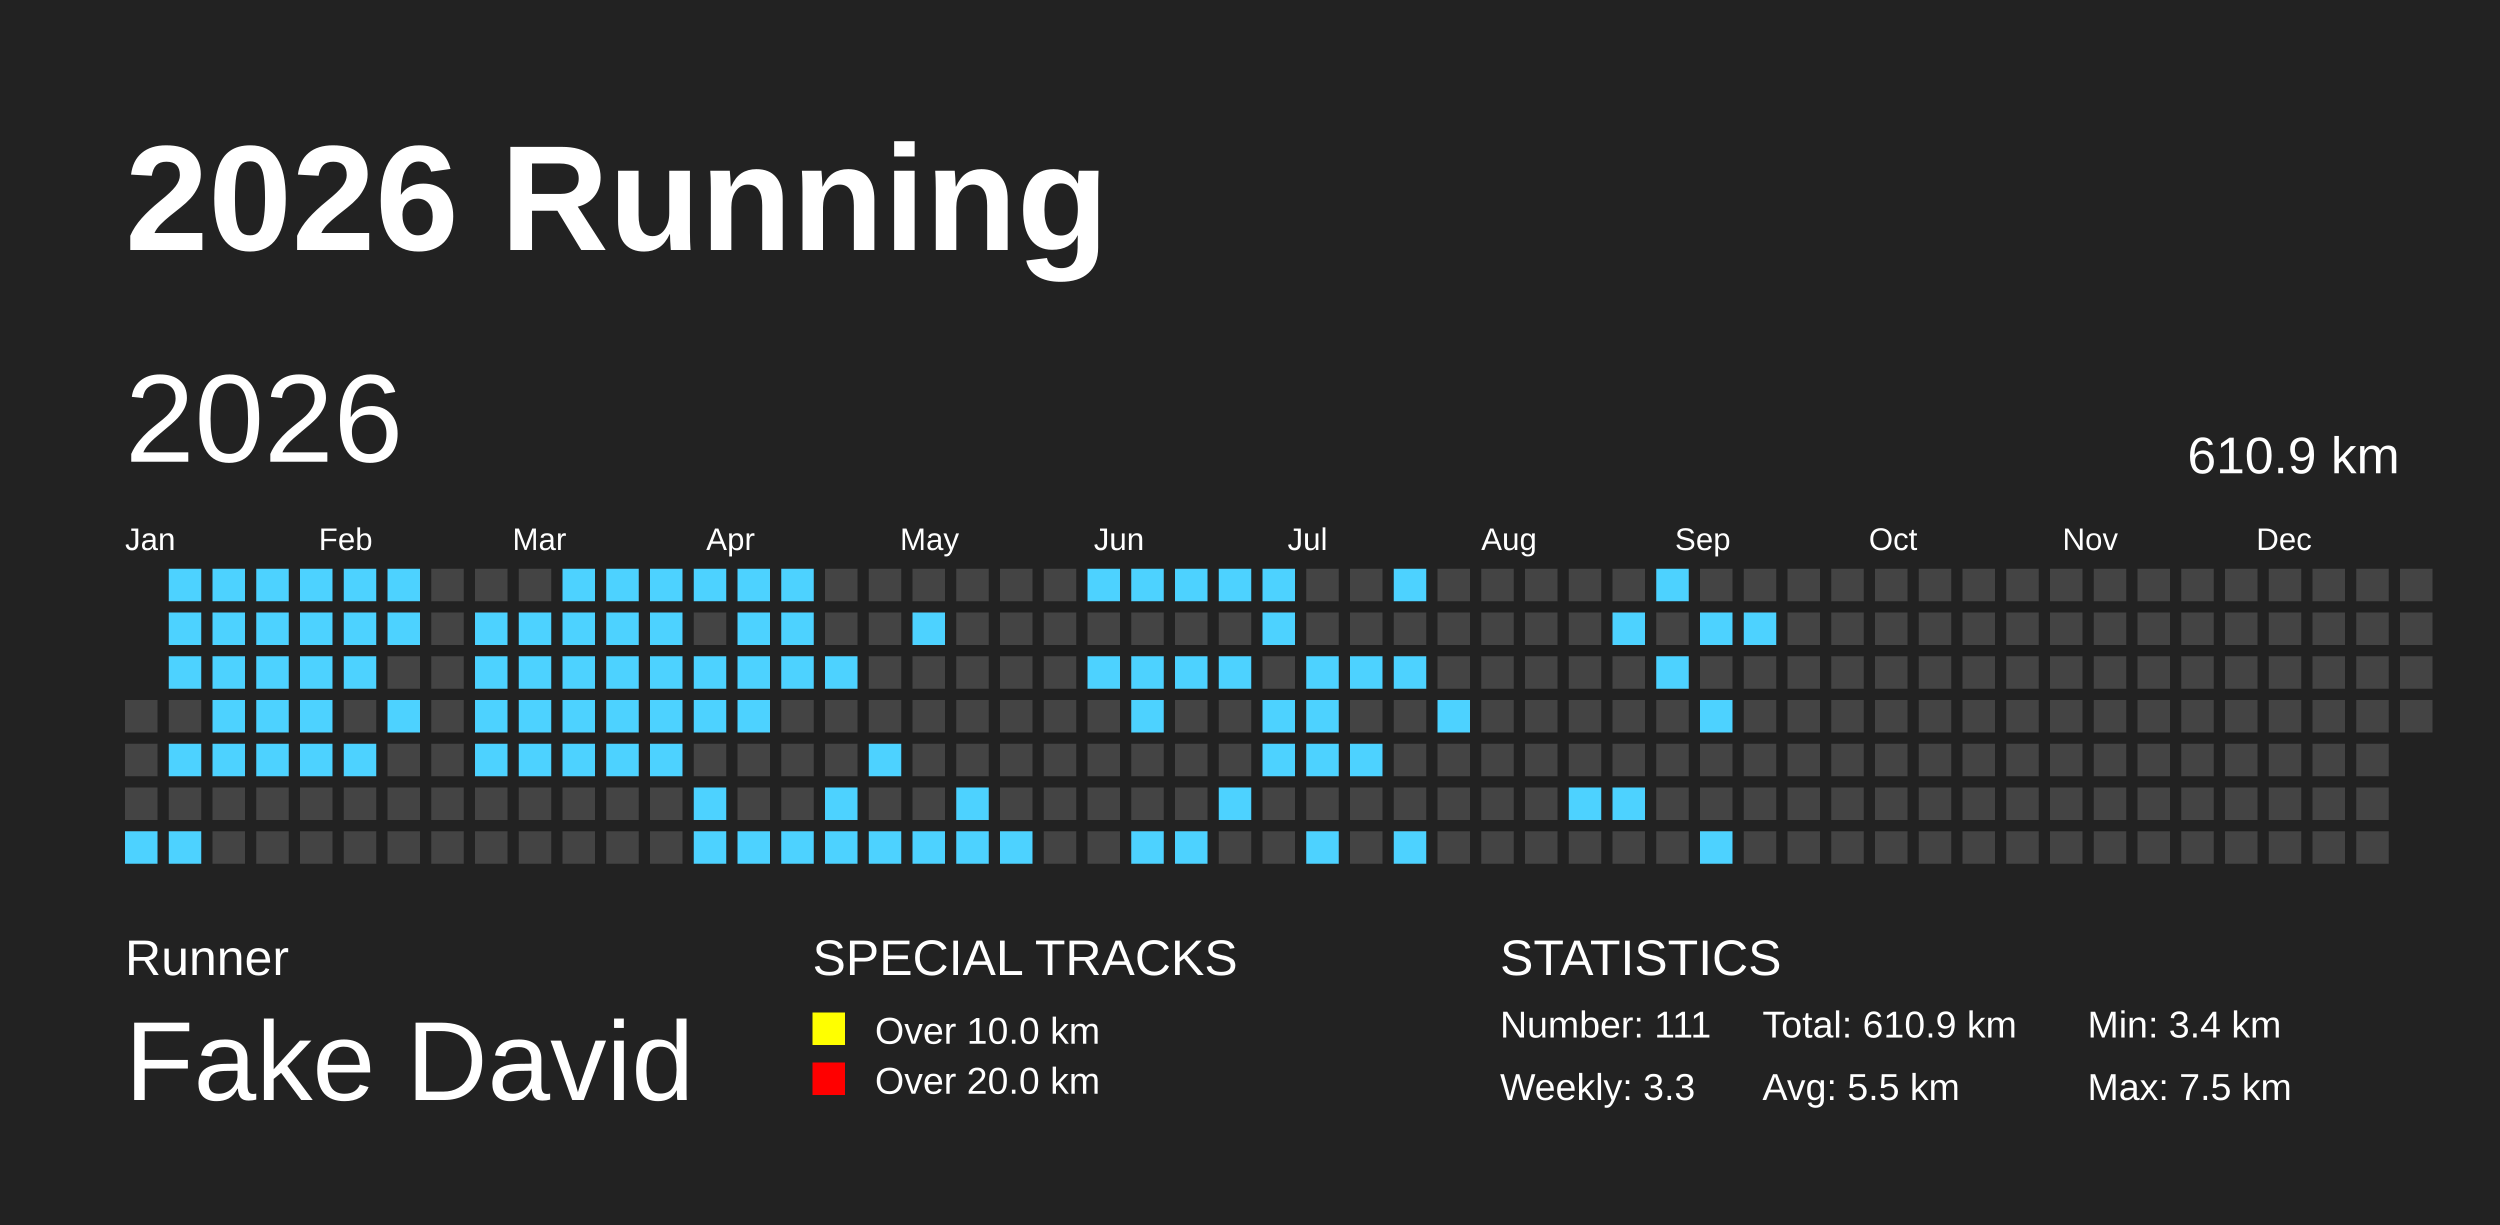
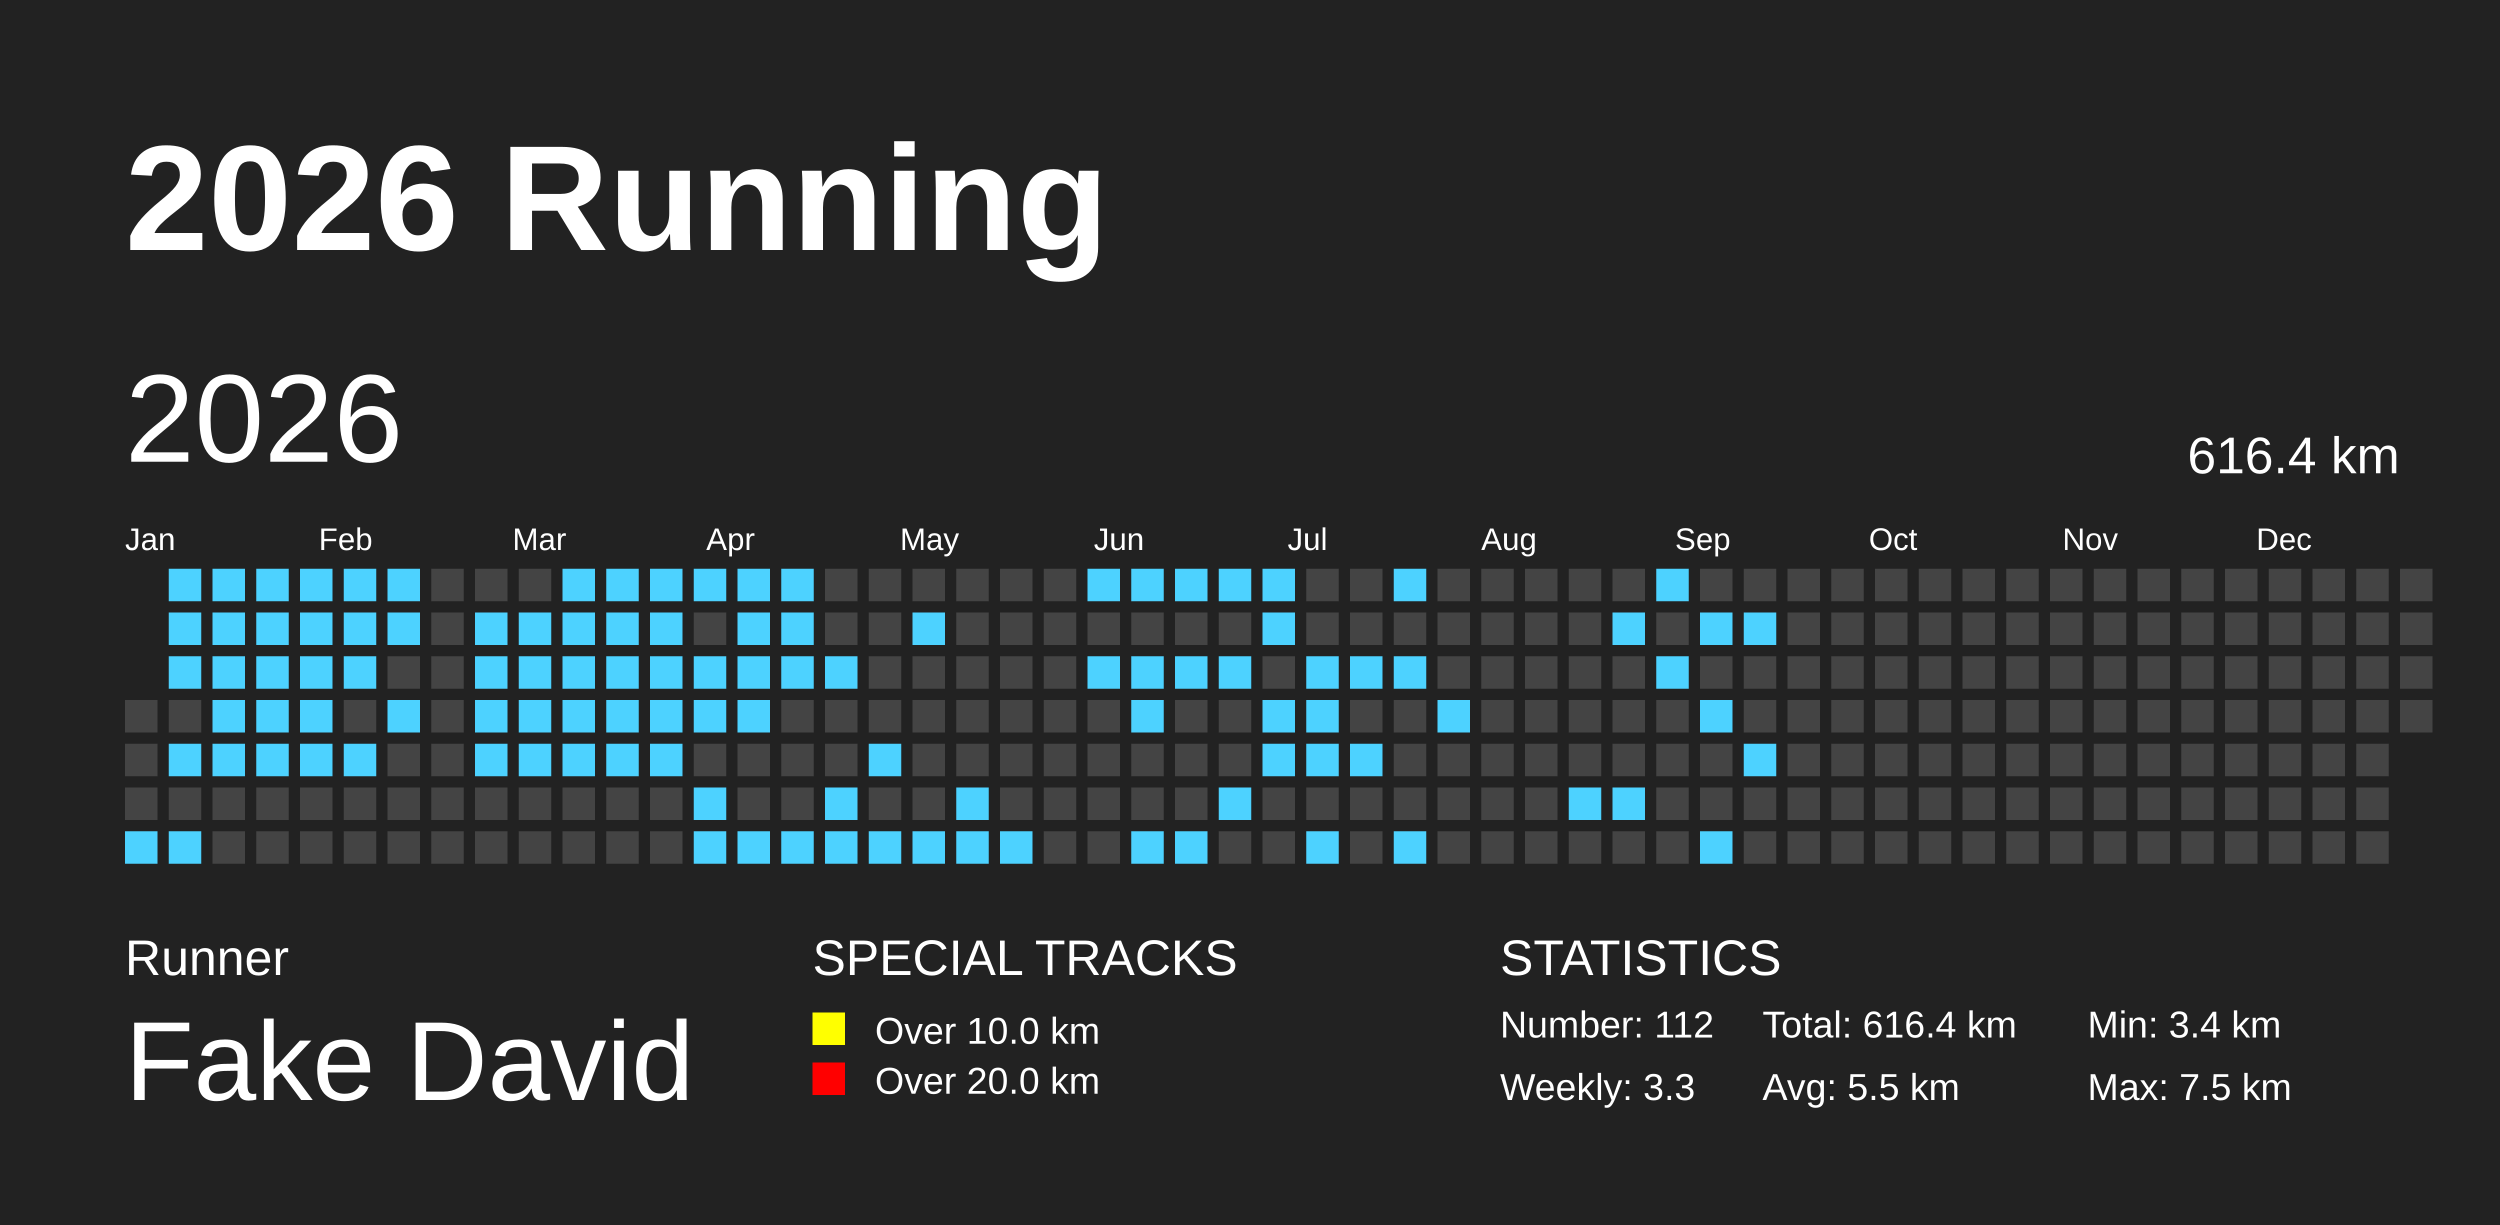
<svg xmlns="http://www.w3.org/2000/svg" baseProfile="full" height="98mm" version="1.1" viewBox="0,0,200,98" width="200mm">
  <defs />
  <rect fill="#222222" height="98" width="200" x="0" y="0" />
  <text fill="#FFFFFF" style="font-size:12px; font-family:Arial; font-weight:bold;" x="10" y="20">2026 Running</text>
  <text fill="#FFFFFF" style="font-size:4px; font-family:Arial" x="10" y="78">Runner</text>
  <text fill="#FFFFFF" style="font-size:9px; font-family:Arial" x="10" y="88">Fake David</text>
  <text fill="#FFFFFF" style="font-size:4px; font-family:Arial" x="65" y="78">SPECIAL TRACKS</text>
  <rect fill="yellow" height="2.6" width="2.6" x="65" y="81" />
  <text fill="#FFFFFF" style="font-size:3px; font-family:Arial" x="70" y="83.5">Over 10.0 km</text>
  <rect fill="red" height="2.6" width="2.6" x="65" y="85" />
  <text fill="#FFFFFF" style="font-size:3px; font-family:Arial" x="70" y="87.5">Over 20.0 km</text>
  <text fill="#FFFFFF" style="font-size:4px; font-family:Arial" x="120" y="78">STATISTICS</text>
-   <text fill="#FFFFFF" style="font-size:3px; font-family:Arial" x="120" y="83">Number: 111</text>
+   <text fill="#FFFFFF" style="font-size:3px; font-family:Arial" x="120" y="83">Number: 112</text>
  <text fill="#FFFFFF" style="font-size:3px; font-family:Arial" x="120" y="88">Weekly: 3.3</text>
-   <text fill="#FFFFFF" style="font-size:3px; font-family:Arial" x="141" y="83">Total: 610.9 km</text>
+   <text fill="#FFFFFF" style="font-size:3px; font-family:Arial" x="141" y="83">Total: 616.4 km</text>
  <text fill="#FFFFFF" style="font-size:3px; font-family:Arial" x="141" y="88">Avg: 5.5 km</text>
  <text fill="#FFFFFF" style="font-size:3px; font-family:Arial" x="167" y="83">Min: 3.4 km</text>
  <text fill="#FFFFFF" style="font-size:3px; font-family:Arial" x="167" y="88">Max: 7.5 km</text>
  <text dominant-baseline="hanging" fill="#FFFFFF" style="font-size:10.0px; font-family:Arial;" x="10" y="30">2026</text>
-   <text dominant-baseline="hanging" fill="#FFFFFF" style="font-size:4.125px; font-family:Arial;" x="175" y="35">610.9 km</text>
+   <text dominant-baseline="hanging" fill="#FFFFFF" style="font-size:4.125px; font-family:Arial;" x="175" y="35">616.4 km</text>
  <text fill="#FFFFFF" style="font-size:2.5px; font-family:Arial" x="10.0" y="44">Jan</text>
  <text fill="#FFFFFF" style="font-size:2.5px; font-family:Arial" x="25.5" y="44">Feb</text>
  <text fill="#FFFFFF" style="font-size:2.5px; font-family:Arial" x="41.0" y="44">Mar</text>
  <text fill="#FFFFFF" style="font-size:2.5px; font-family:Arial" x="56.5" y="44">Apr</text>
  <text fill="#FFFFFF" style="font-size:2.5px; font-family:Arial" x="72.0" y="44">May</text>
  <text fill="#FFFFFF" style="font-size:2.5px; font-family:Arial" x="87.5" y="44">Jun</text>
  <text fill="#FFFFFF" style="font-size:2.5px; font-family:Arial" x="103.0" y="44">Jul</text>
  <text fill="#FFFFFF" style="font-size:2.5px; font-family:Arial" x="118.5" y="44">Aug</text>
  <text fill="#FFFFFF" style="font-size:2.5px; font-family:Arial" x="134.0" y="44">Sep</text>
  <text fill="#FFFFFF" style="font-size:2.5px; font-family:Arial" x="149.5" y="44">Oct</text>
  <text fill="#FFFFFF" style="font-size:2.5px; font-family:Arial" x="165.0" y="44">Nov</text>
  <text fill="#FFFFFF" style="font-size:2.5px; font-family:Arial" x="180.5" y="44">Dec</text>
  <rect fill="#444444" height="2.6" width="2.6" x="10.0" y="56.0" />
  <rect fill="#444444" height="2.6" width="2.6" x="10.0" y="59.5" />
  <rect fill="#444444" height="2.6" width="2.6" x="10.0" y="63.0" />
  <rect fill="#4DD2FF" height="2.6" width="2.6" x="10.0" y="66.5" />
  <rect fill="#4DD2FF" height="2.6" width="2.6" x="13.5" y="45.5" />
  <rect fill="#4DD2FF" height="2.6" width="2.6" x="13.5" y="49.0" />
  <rect fill="#4DD2FF" height="2.6" width="2.6" x="13.5" y="52.5" />
  <rect fill="#444444" height="2.6" width="2.6" x="13.5" y="56.0" />
  <rect fill="#4DD2FF" height="2.6" width="2.6" x="13.5" y="59.5" />
  <rect fill="#444444" height="2.6" width="2.6" x="13.5" y="63.0" />
  <rect fill="#4DD2FF" height="2.6" width="2.6" x="13.5" y="66.5" />
  <rect fill="#4DD2FF" height="2.6" width="2.6" x="17.0" y="45.5" />
  <rect fill="#4DD2FF" height="2.6" width="2.6" x="17.0" y="49.0" />
  <rect fill="#4DD2FF" height="2.6" width="2.6" x="17.0" y="52.5" />
  <rect fill="#4DD2FF" height="2.6" width="2.6" x="17.0" y="56.0" />
  <rect fill="#4DD2FF" height="2.6" width="2.6" x="17.0" y="59.5" />
  <rect fill="#444444" height="2.6" width="2.6" x="17.0" y="63.0" />
  <rect fill="#444444" height="2.6" width="2.6" x="17.0" y="66.5" />
  <rect fill="#4DD2FF" height="2.6" width="2.6" x="20.5" y="45.5" />
  <rect fill="#4DD2FF" height="2.6" width="2.6" x="20.5" y="49.0" />
  <rect fill="#4DD2FF" height="2.6" width="2.6" x="20.5" y="52.5" />
  <rect fill="#4DD2FF" height="2.6" width="2.6" x="20.5" y="56.0" />
  <rect fill="#4DD2FF" height="2.6" width="2.6" x="20.5" y="59.5" />
  <rect fill="#444444" height="2.6" width="2.6" x="20.5" y="63.0" />
  <rect fill="#444444" height="2.6" width="2.6" x="20.5" y="66.5" />
  <rect fill="#4DD2FF" height="2.6" width="2.6" x="24.0" y="45.5" />
  <rect fill="#4DD2FF" height="2.6" width="2.6" x="24.0" y="49.0" />
  <rect fill="#4DD2FF" height="2.6" width="2.6" x="24.0" y="52.5" />
  <rect fill="#4DD2FF" height="2.6" width="2.6" x="24.0" y="56.0" />
  <rect fill="#4DD2FF" height="2.6" width="2.6" x="24.0" y="59.5" />
  <rect fill="#444444" height="2.6" width="2.6" x="24.0" y="63.0" />
  <rect fill="#444444" height="2.6" width="2.6" x="24.0" y="66.5" />
  <rect fill="#4DD2FF" height="2.6" width="2.6" x="27.5" y="45.5" />
  <rect fill="#4DD2FF" height="2.6" width="2.6" x="27.5" y="49.0" />
  <rect fill="#4DD2FF" height="2.6" width="2.6" x="27.5" y="52.5" />
  <rect fill="#444444" height="2.6" width="2.6" x="27.5" y="56.0" />
  <rect fill="#4DD2FF" height="2.6" width="2.6" x="27.5" y="59.5" />
  <rect fill="#444444" height="2.6" width="2.6" x="27.5" y="63.0" />
  <rect fill="#444444" height="2.6" width="2.6" x="27.5" y="66.5" />
  <rect fill="#4DD2FF" height="2.6" width="2.6" x="31.0" y="45.5" />
  <rect fill="#4DD2FF" height="2.6" width="2.6" x="31.0" y="49.0" />
  <rect fill="#444444" height="2.6" width="2.6" x="31.0" y="52.5" />
  <rect fill="#4DD2FF" height="2.6" width="2.6" x="31.0" y="56.0" />
  <rect fill="#444444" height="2.6" width="2.6" x="31.0" y="59.5" />
  <rect fill="#444444" height="2.6" width="2.6" x="31.0" y="63.0" />
  <rect fill="#444444" height="2.6" width="2.6" x="31.0" y="66.5" />
  <rect fill="#444444" height="2.6" width="2.6" x="34.5" y="45.5" />
  <rect fill="#444444" height="2.6" width="2.6" x="34.5" y="49.0" />
  <rect fill="#444444" height="2.6" width="2.6" x="34.5" y="52.5" />
  <rect fill="#444444" height="2.6" width="2.6" x="34.5" y="56.0" />
  <rect fill="#444444" height="2.6" width="2.6" x="34.5" y="59.5" />
  <rect fill="#444444" height="2.6" width="2.6" x="34.5" y="63.0" />
  <rect fill="#444444" height="2.6" width="2.6" x="34.5" y="66.5" />
  <rect fill="#444444" height="2.6" width="2.6" x="38.0" y="45.5" />
  <rect fill="#4DD2FF" height="2.6" width="2.6" x="38.0" y="49.0" />
  <rect fill="#4DD2FF" height="2.6" width="2.6" x="38.0" y="52.5" />
  <rect fill="#4DD2FF" height="2.6" width="2.6" x="38.0" y="56.0" />
  <rect fill="#4DD2FF" height="2.6" width="2.6" x="38.0" y="59.5" />
  <rect fill="#444444" height="2.6" width="2.6" x="38.0" y="63.0" />
  <rect fill="#444444" height="2.6" width="2.6" x="38.0" y="66.5" />
  <rect fill="#444444" height="2.6" width="2.6" x="41.5" y="45.5" />
  <rect fill="#4DD2FF" height="2.6" width="2.6" x="41.5" y="49.0" />
  <rect fill="#4DD2FF" height="2.6" width="2.6" x="41.5" y="52.5" />
  <rect fill="#4DD2FF" height="2.6" width="2.6" x="41.5" y="56.0" />
  <rect fill="#4DD2FF" height="2.6" width="2.6" x="41.5" y="59.5" />
  <rect fill="#444444" height="2.6" width="2.6" x="41.5" y="63.0" />
  <rect fill="#444444" height="2.6" width="2.6" x="41.5" y="66.5" />
  <rect fill="#4DD2FF" height="2.6" width="2.6" x="45.0" y="45.5" />
  <rect fill="#4DD2FF" height="2.6" width="2.6" x="45.0" y="49.0" />
  <rect fill="#4DD2FF" height="2.6" width="2.6" x="45.0" y="52.5" />
  <rect fill="#4DD2FF" height="2.6" width="2.6" x="45.0" y="56.0" />
  <rect fill="#4DD2FF" height="2.6" width="2.6" x="45.0" y="59.5" />
  <rect fill="#444444" height="2.6" width="2.6" x="45.0" y="63.0" />
  <rect fill="#444444" height="2.6" width="2.6" x="45.0" y="66.5" />
  <rect fill="#4DD2FF" height="2.6" width="2.6" x="48.5" y="45.5" />
  <rect fill="#4DD2FF" height="2.6" width="2.6" x="48.5" y="49.0" />
  <rect fill="#4DD2FF" height="2.6" width="2.6" x="48.5" y="52.5" />
  <rect fill="#4DD2FF" height="2.6" width="2.6" x="48.5" y="56.0" />
  <rect fill="#4DD2FF" height="2.6" width="2.6" x="48.5" y="59.5" />
  <rect fill="#444444" height="2.6" width="2.6" x="48.5" y="63.0" />
  <rect fill="#444444" height="2.6" width="2.6" x="48.5" y="66.5" />
  <rect fill="#4DD2FF" height="2.6" width="2.6" x="52.0" y="45.5" />
  <rect fill="#4DD2FF" height="2.6" width="2.6" x="52.0" y="49.0" />
  <rect fill="#4DD2FF" height="2.6" width="2.6" x="52.0" y="52.5" />
  <rect fill="#4DD2FF" height="2.6" width="2.6" x="52.0" y="56.0" />
  <rect fill="#4DD2FF" height="2.6" width="2.6" x="52.0" y="59.5" />
  <rect fill="#444444" height="2.6" width="2.6" x="52.0" y="63.0" />
  <rect fill="#444444" height="2.6" width="2.6" x="52.0" y="66.5" />
  <rect fill="#4DD2FF" height="2.6" width="2.6" x="55.5" y="45.5" />
  <rect fill="#444444" height="2.6" width="2.6" x="55.5" y="49.0" />
  <rect fill="#4DD2FF" height="2.6" width="2.6" x="55.5" y="52.5" />
  <rect fill="#4DD2FF" height="2.6" width="2.6" x="55.5" y="56.0" />
  <rect fill="#444444" height="2.6" width="2.6" x="55.5" y="59.5" />
  <rect fill="#4DD2FF" height="2.6" width="2.6" x="55.5" y="63.0" />
  <rect fill="#4DD2FF" height="2.6" width="2.6" x="55.5" y="66.5" />
  <rect fill="#4DD2FF" height="2.6" width="2.6" x="59.0" y="45.5" />
  <rect fill="#4DD2FF" height="2.6" width="2.6" x="59.0" y="49.0" />
  <rect fill="#4DD2FF" height="2.6" width="2.6" x="59.0" y="52.5" />
  <rect fill="#4DD2FF" height="2.6" width="2.6" x="59.0" y="56.0" />
  <rect fill="#444444" height="2.6" width="2.6" x="59.0" y="59.5" />
  <rect fill="#444444" height="2.6" width="2.6" x="59.0" y="63.0" />
  <rect fill="#4DD2FF" height="2.6" width="2.6" x="59.0" y="66.5" />
  <rect fill="#4DD2FF" height="2.6" width="2.6" x="62.5" y="45.5" />
  <rect fill="#4DD2FF" height="2.6" width="2.6" x="62.5" y="49.0" />
  <rect fill="#4DD2FF" height="2.6" width="2.6" x="62.5" y="52.5" />
  <rect fill="#444444" height="2.6" width="2.6" x="62.5" y="56.0" />
  <rect fill="#444444" height="2.6" width="2.6" x="62.5" y="59.5" />
  <rect fill="#444444" height="2.6" width="2.6" x="62.5" y="63.0" />
  <rect fill="#4DD2FF" height="2.6" width="2.6" x="62.5" y="66.5" />
  <rect fill="#444444" height="2.6" width="2.6" x="66.0" y="45.5" />
  <rect fill="#444444" height="2.6" width="2.6" x="66.0" y="49.0" />
  <rect fill="#4DD2FF" height="2.6" width="2.6" x="66.0" y="52.5" />
  <rect fill="#444444" height="2.6" width="2.6" x="66.0" y="56.0" />
  <rect fill="#444444" height="2.6" width="2.6" x="66.0" y="59.5" />
  <rect fill="#4DD2FF" height="2.6" width="2.6" x="66.0" y="63.0" />
  <rect fill="#4DD2FF" height="2.6" width="2.6" x="66.0" y="66.5" />
  <rect fill="#444444" height="2.6" width="2.6" x="69.5" y="45.5" />
  <rect fill="#444444" height="2.6" width="2.6" x="69.5" y="49.0" />
  <rect fill="#444444" height="2.6" width="2.6" x="69.5" y="52.5" />
  <rect fill="#444444" height="2.6" width="2.6" x="69.5" y="56.0" />
  <rect fill="#4DD2FF" height="2.6" width="2.6" x="69.5" y="59.5" />
  <rect fill="#444444" height="2.6" width="2.6" x="69.5" y="63.0" />
  <rect fill="#4DD2FF" height="2.6" width="2.6" x="69.5" y="66.5" />
  <rect fill="#444444" height="2.6" width="2.6" x="73.0" y="45.5" />
  <rect fill="#4DD2FF" height="2.6" width="2.6" x="73.0" y="49.0" />
  <rect fill="#444444" height="2.6" width="2.6" x="73.0" y="52.5" />
  <rect fill="#444444" height="2.6" width="2.6" x="73.0" y="56.0" />
  <rect fill="#444444" height="2.6" width="2.6" x="73.0" y="59.5" />
  <rect fill="#444444" height="2.6" width="2.6" x="73.0" y="63.0" />
  <rect fill="#4DD2FF" height="2.6" width="2.6" x="73.0" y="66.5" />
  <rect fill="#444444" height="2.6" width="2.6" x="76.5" y="45.5" />
  <rect fill="#444444" height="2.6" width="2.6" x="76.5" y="49.0" />
  <rect fill="#444444" height="2.6" width="2.6" x="76.5" y="52.5" />
  <rect fill="#444444" height="2.6" width="2.6" x="76.5" y="56.0" />
  <rect fill="#444444" height="2.6" width="2.6" x="76.5" y="59.5" />
  <rect fill="#4DD2FF" height="2.6" width="2.6" x="76.5" y="63.0" />
  <rect fill="#4DD2FF" height="2.6" width="2.6" x="76.5" y="66.5" />
  <rect fill="#444444" height="2.6" width="2.6" x="80.0" y="45.5" />
  <rect fill="#444444" height="2.6" width="2.6" x="80.0" y="49.0" />
  <rect fill="#444444" height="2.6" width="2.6" x="80.0" y="52.5" />
  <rect fill="#444444" height="2.6" width="2.6" x="80.0" y="56.0" />
  <rect fill="#444444" height="2.6" width="2.6" x="80.0" y="59.5" />
  <rect fill="#444444" height="2.6" width="2.6" x="80.0" y="63.0" />
  <rect fill="#4DD2FF" height="2.6" width="2.6" x="80.0" y="66.5" />
  <rect fill="#444444" height="2.6" width="2.6" x="83.5" y="45.5" />
  <rect fill="#444444" height="2.6" width="2.6" x="83.5" y="49.0" />
  <rect fill="#444444" height="2.6" width="2.6" x="83.5" y="52.5" />
  <rect fill="#444444" height="2.6" width="2.6" x="83.5" y="56.0" />
  <rect fill="#444444" height="2.6" width="2.6" x="83.5" y="59.5" />
  <rect fill="#444444" height="2.6" width="2.6" x="83.5" y="63.0" />
  <rect fill="#444444" height="2.6" width="2.6" x="83.5" y="66.5" />
  <rect fill="#4DD2FF" height="2.6" width="2.6" x="87.0" y="45.5" />
  <rect fill="#444444" height="2.6" width="2.6" x="87.0" y="49.0" />
  <rect fill="#4DD2FF" height="2.6" width="2.6" x="87.0" y="52.5" />
  <rect fill="#444444" height="2.6" width="2.6" x="87.0" y="56.0" />
  <rect fill="#444444" height="2.6" width="2.6" x="87.0" y="59.5" />
  <rect fill="#444444" height="2.6" width="2.6" x="87.0" y="63.0" />
  <rect fill="#444444" height="2.6" width="2.6" x="87.0" y="66.5" />
  <rect fill="#4DD2FF" height="2.6" width="2.6" x="90.5" y="45.5" />
  <rect fill="#444444" height="2.6" width="2.6" x="90.5" y="49.0" />
  <rect fill="#4DD2FF" height="2.6" width="2.6" x="90.5" y="52.5" />
  <rect fill="#4DD2FF" height="2.6" width="2.6" x="90.5" y="56.0" />
  <rect fill="#444444" height="2.6" width="2.6" x="90.5" y="59.5" />
  <rect fill="#444444" height="2.6" width="2.6" x="90.5" y="63.0" />
  <rect fill="#4DD2FF" height="2.6" width="2.6" x="90.5" y="66.5" />
  <rect fill="#4DD2FF" height="2.6" width="2.6" x="94.0" y="45.5" />
  <rect fill="#444444" height="2.6" width="2.6" x="94.0" y="49.0" />
  <rect fill="#4DD2FF" height="2.6" width="2.6" x="94.0" y="52.5" />
  <rect fill="#444444" height="2.6" width="2.6" x="94.0" y="56.0" />
  <rect fill="#444444" height="2.6" width="2.6" x="94.0" y="59.5" />
  <rect fill="#444444" height="2.6" width="2.6" x="94.0" y="63.0" />
  <rect fill="#4DD2FF" height="2.6" width="2.6" x="94.0" y="66.5" />
  <rect fill="#4DD2FF" height="2.6" width="2.6" x="97.5" y="45.5" />
  <rect fill="#444444" height="2.6" width="2.6" x="97.5" y="49.0" />
  <rect fill="#4DD2FF" height="2.6" width="2.6" x="97.5" y="52.5" />
  <rect fill="#444444" height="2.6" width="2.6" x="97.5" y="56.0" />
  <rect fill="#444444" height="2.6" width="2.6" x="97.5" y="59.5" />
  <rect fill="#4DD2FF" height="2.6" width="2.6" x="97.5" y="63.0" />
  <rect fill="#444444" height="2.6" width="2.6" x="97.5" y="66.5" />
  <rect fill="#4DD2FF" height="2.6" width="2.6" x="101.0" y="45.5" />
  <rect fill="#4DD2FF" height="2.6" width="2.6" x="101.0" y="49.0" />
  <rect fill="#444444" height="2.6" width="2.6" x="101.0" y="52.5" />
  <rect fill="#4DD2FF" height="2.6" width="2.6" x="101.0" y="56.0" />
  <rect fill="#4DD2FF" height="2.6" width="2.6" x="101.0" y="59.5" />
  <rect fill="#444444" height="2.6" width="2.6" x="101.0" y="63.0" />
  <rect fill="#444444" height="2.6" width="2.6" x="101.0" y="66.5" />
  <rect fill="#444444" height="2.6" width="2.6" x="104.5" y="45.5" />
  <rect fill="#444444" height="2.6" width="2.6" x="104.5" y="49.0" />
  <rect fill="#4DD2FF" height="2.6" width="2.6" x="104.5" y="52.5" />
  <rect fill="#4DD2FF" height="2.6" width="2.6" x="104.5" y="56.0" />
  <rect fill="#4DD2FF" height="2.6" width="2.6" x="104.5" y="59.5" />
  <rect fill="#444444" height="2.6" width="2.6" x="104.5" y="63.0" />
  <rect fill="#4DD2FF" height="2.6" width="2.6" x="104.5" y="66.5" />
  <rect fill="#444444" height="2.6" width="2.6" x="108.0" y="45.5" />
  <rect fill="#444444" height="2.6" width="2.6" x="108.0" y="49.0" />
  <rect fill="#4DD2FF" height="2.6" width="2.6" x="108.0" y="52.5" />
  <rect fill="#444444" height="2.6" width="2.6" x="108.0" y="56.0" />
  <rect fill="#4DD2FF" height="2.6" width="2.6" x="108.0" y="59.5" />
  <rect fill="#444444" height="2.6" width="2.6" x="108.0" y="63.0" />
  <rect fill="#444444" height="2.6" width="2.6" x="108.0" y="66.5" />
  <rect fill="#4DD2FF" height="2.6" width="2.6" x="111.5" y="45.5" />
  <rect fill="#444444" height="2.6" width="2.6" x="111.5" y="49.0" />
  <rect fill="#4DD2FF" height="2.6" width="2.6" x="111.5" y="52.5" />
  <rect fill="#444444" height="2.6" width="2.6" x="111.5" y="56.0" />
  <rect fill="#444444" height="2.6" width="2.6" x="111.5" y="59.5" />
  <rect fill="#444444" height="2.6" width="2.6" x="111.5" y="63.0" />
  <rect fill="#4DD2FF" height="2.6" width="2.6" x="111.5" y="66.5" />
  <rect fill="#444444" height="2.6" width="2.6" x="115.0" y="45.5" />
  <rect fill="#444444" height="2.6" width="2.6" x="115.0" y="49.0" />
  <rect fill="#444444" height="2.6" width="2.6" x="115.0" y="52.5" />
  <rect fill="#4DD2FF" height="2.6" width="2.6" x="115.0" y="56.0" />
  <rect fill="#444444" height="2.6" width="2.6" x="115.0" y="59.5" />
  <rect fill="#444444" height="2.6" width="2.6" x="115.0" y="63.0" />
  <rect fill="#444444" height="2.6" width="2.6" x="115.0" y="66.5" />
  <rect fill="#444444" height="2.6" width="2.6" x="118.5" y="45.5" />
  <rect fill="#444444" height="2.6" width="2.6" x="118.5" y="49.0" />
  <rect fill="#444444" height="2.6" width="2.6" x="118.5" y="52.5" />
  <rect fill="#444444" height="2.6" width="2.6" x="118.5" y="56.0" />
  <rect fill="#444444" height="2.6" width="2.6" x="118.5" y="59.5" />
  <rect fill="#444444" height="2.6" width="2.6" x="118.5" y="63.0" />
  <rect fill="#444444" height="2.6" width="2.6" x="118.5" y="66.5" />
  <rect fill="#444444" height="2.6" width="2.6" x="122.0" y="45.5" />
  <rect fill="#444444" height="2.6" width="2.6" x="122.0" y="49.0" />
  <rect fill="#444444" height="2.6" width="2.6" x="122.0" y="52.5" />
  <rect fill="#444444" height="2.6" width="2.6" x="122.0" y="56.0" />
  <rect fill="#444444" height="2.6" width="2.6" x="122.0" y="59.5" />
  <rect fill="#444444" height="2.6" width="2.6" x="122.0" y="63.0" />
  <rect fill="#444444" height="2.6" width="2.6" x="122.0" y="66.5" />
  <rect fill="#444444" height="2.6" width="2.6" x="125.5" y="45.5" />
  <rect fill="#444444" height="2.6" width="2.6" x="125.5" y="49.0" />
  <rect fill="#444444" height="2.6" width="2.6" x="125.5" y="52.5" />
  <rect fill="#444444" height="2.6" width="2.6" x="125.5" y="56.0" />
  <rect fill="#444444" height="2.6" width="2.6" x="125.5" y="59.5" />
  <rect fill="#4DD2FF" height="2.6" width="2.6" x="125.5" y="63.0" />
  <rect fill="#444444" height="2.6" width="2.6" x="125.5" y="66.5" />
  <rect fill="#444444" height="2.6" width="2.6" x="129.0" y="45.5" />
  <rect fill="#4DD2FF" height="2.6" width="2.6" x="129.0" y="49.0" />
  <rect fill="#444444" height="2.6" width="2.6" x="129.0" y="52.5" />
  <rect fill="#444444" height="2.6" width="2.6" x="129.0" y="56.0" />
  <rect fill="#444444" height="2.6" width="2.6" x="129.0" y="59.5" />
  <rect fill="#4DD2FF" height="2.6" width="2.6" x="129.0" y="63.0" />
  <rect fill="#444444" height="2.6" width="2.6" x="129.0" y="66.5" />
  <rect fill="#4DD2FF" height="2.6" width="2.6" x="132.5" y="45.5" />
  <rect fill="#444444" height="2.6" width="2.6" x="132.5" y="49.0" />
  <rect fill="#4DD2FF" height="2.6" width="2.6" x="132.5" y="52.5" />
  <rect fill="#444444" height="2.6" width="2.6" x="132.5" y="56.0" />
  <rect fill="#444444" height="2.6" width="2.6" x="132.5" y="59.5" />
  <rect fill="#444444" height="2.6" width="2.6" x="132.5" y="63.0" />
  <rect fill="#444444" height="2.6" width="2.6" x="132.5" y="66.5" />
  <rect fill="#444444" height="2.6" width="2.6" x="136.0" y="45.5" />
  <rect fill="#4DD2FF" height="2.6" width="2.6" x="136.0" y="49.0" />
  <rect fill="#444444" height="2.6" width="2.6" x="136.0" y="52.5" />
  <rect fill="#4DD2FF" height="2.6" width="2.6" x="136.0" y="56.0" />
  <rect fill="#444444" height="2.6" width="2.6" x="136.0" y="59.5" />
  <rect fill="#444444" height="2.6" width="2.6" x="136.0" y="63.0" />
  <rect fill="#4DD2FF" height="2.6" width="2.6" x="136.0" y="66.5" />
  <rect fill="#444444" height="2.6" width="2.6" x="139.5" y="45.5" />
  <rect fill="#4DD2FF" height="2.6" width="2.6" x="139.5" y="49.0" />
  <rect fill="#444444" height="2.6" width="2.6" x="139.5" y="52.5" />
  <rect fill="#444444" height="2.6" width="2.6" x="139.5" y="56.0" />
-   <rect fill="#444444" height="2.6" width="2.6" x="139.5" y="59.5" />
+   <rect fill="#4DD2FF" height="2.6" width="2.6" x="139.5" y="59.5" />
  <rect fill="#444444" height="2.6" width="2.6" x="139.5" y="63.0" />
  <rect fill="#444444" height="2.6" width="2.6" x="139.5" y="66.5" />
  <rect fill="#444444" height="2.6" width="2.6" x="143.0" y="45.5" />
  <rect fill="#444444" height="2.6" width="2.6" x="143.0" y="49.0" />
  <rect fill="#444444" height="2.6" width="2.6" x="143.0" y="52.5" />
  <rect fill="#444444" height="2.6" width="2.6" x="143.0" y="56.0" />
  <rect fill="#444444" height="2.6" width="2.6" x="143.0" y="59.5" />
  <rect fill="#444444" height="2.6" width="2.6" x="143.0" y="63.0" />
  <rect fill="#444444" height="2.6" width="2.6" x="143.0" y="66.5" />
  <rect fill="#444444" height="2.6" width="2.6" x="146.5" y="45.5" />
  <rect fill="#444444" height="2.6" width="2.6" x="146.5" y="49.0" />
  <rect fill="#444444" height="2.6" width="2.6" x="146.5" y="52.5" />
  <rect fill="#444444" height="2.6" width="2.6" x="146.5" y="56.0" />
  <rect fill="#444444" height="2.6" width="2.6" x="146.5" y="59.5" />
  <rect fill="#444444" height="2.6" width="2.6" x="146.5" y="63.0" />
  <rect fill="#444444" height="2.6" width="2.6" x="146.5" y="66.5" />
  <rect fill="#444444" height="2.6" width="2.6" x="150.0" y="45.5" />
  <rect fill="#444444" height="2.6" width="2.6" x="150.0" y="49.0" />
  <rect fill="#444444" height="2.6" width="2.6" x="150.0" y="52.5" />
  <rect fill="#444444" height="2.6" width="2.6" x="150.0" y="56.0" />
  <rect fill="#444444" height="2.6" width="2.6" x="150.0" y="59.5" />
  <rect fill="#444444" height="2.6" width="2.6" x="150.0" y="63.0" />
  <rect fill="#444444" height="2.6" width="2.6" x="150.0" y="66.5" />
  <rect fill="#444444" height="2.6" width="2.6" x="153.5" y="45.5" />
  <rect fill="#444444" height="2.6" width="2.6" x="153.5" y="49.0" />
  <rect fill="#444444" height="2.6" width="2.6" x="153.5" y="52.5" />
  <rect fill="#444444" height="2.6" width="2.6" x="153.5" y="56.0" />
  <rect fill="#444444" height="2.6" width="2.6" x="153.5" y="59.5" />
  <rect fill="#444444" height="2.6" width="2.6" x="153.5" y="63.0" />
  <rect fill="#444444" height="2.6" width="2.6" x="153.5" y="66.5" />
  <rect fill="#444444" height="2.6" width="2.6" x="157.0" y="45.5" />
  <rect fill="#444444" height="2.6" width="2.6" x="157.0" y="49.0" />
  <rect fill="#444444" height="2.6" width="2.6" x="157.0" y="52.5" />
  <rect fill="#444444" height="2.6" width="2.6" x="157.0" y="56.0" />
  <rect fill="#444444" height="2.6" width="2.6" x="157.0" y="59.5" />
  <rect fill="#444444" height="2.6" width="2.6" x="157.0" y="63.0" />
  <rect fill="#444444" height="2.6" width="2.6" x="157.0" y="66.5" />
  <rect fill="#444444" height="2.6" width="2.6" x="160.5" y="45.5" />
  <rect fill="#444444" height="2.6" width="2.6" x="160.5" y="49.0" />
  <rect fill="#444444" height="2.6" width="2.6" x="160.5" y="52.5" />
  <rect fill="#444444" height="2.6" width="2.6" x="160.5" y="56.0" />
  <rect fill="#444444" height="2.6" width="2.6" x="160.5" y="59.5" />
  <rect fill="#444444" height="2.6" width="2.6" x="160.5" y="63.0" />
  <rect fill="#444444" height="2.6" width="2.6" x="160.5" y="66.5" />
  <rect fill="#444444" height="2.6" width="2.6" x="164.0" y="45.5" />
  <rect fill="#444444" height="2.6" width="2.6" x="164.0" y="49.0" />
  <rect fill="#444444" height="2.6" width="2.6" x="164.0" y="52.5" />
  <rect fill="#444444" height="2.6" width="2.6" x="164.0" y="56.0" />
  <rect fill="#444444" height="2.6" width="2.6" x="164.0" y="59.5" />
  <rect fill="#444444" height="2.6" width="2.6" x="164.0" y="63.0" />
  <rect fill="#444444" height="2.6" width="2.6" x="164.0" y="66.5" />
  <rect fill="#444444" height="2.6" width="2.6" x="167.5" y="45.5" />
  <rect fill="#444444" height="2.6" width="2.6" x="167.5" y="49.0" />
  <rect fill="#444444" height="2.6" width="2.6" x="167.5" y="52.5" />
  <rect fill="#444444" height="2.6" width="2.6" x="167.5" y="56.0" />
  <rect fill="#444444" height="2.6" width="2.6" x="167.5" y="59.5" />
  <rect fill="#444444" height="2.6" width="2.6" x="167.5" y="63.0" />
  <rect fill="#444444" height="2.6" width="2.6" x="167.5" y="66.5" />
  <rect fill="#444444" height="2.6" width="2.6" x="171.0" y="45.5" />
  <rect fill="#444444" height="2.6" width="2.6" x="171.0" y="49.0" />
  <rect fill="#444444" height="2.6" width="2.6" x="171.0" y="52.5" />
  <rect fill="#444444" height="2.6" width="2.6" x="171.0" y="56.0" />
  <rect fill="#444444" height="2.6" width="2.6" x="171.0" y="59.5" />
  <rect fill="#444444" height="2.6" width="2.6" x="171.0" y="63.0" />
  <rect fill="#444444" height="2.6" width="2.6" x="171.0" y="66.5" />
  <rect fill="#444444" height="2.6" width="2.6" x="174.5" y="45.5" />
  <rect fill="#444444" height="2.6" width="2.6" x="174.5" y="49.0" />
  <rect fill="#444444" height="2.6" width="2.6" x="174.5" y="52.5" />
  <rect fill="#444444" height="2.6" width="2.6" x="174.5" y="56.0" />
  <rect fill="#444444" height="2.6" width="2.6" x="174.5" y="59.5" />
  <rect fill="#444444" height="2.6" width="2.6" x="174.5" y="63.0" />
  <rect fill="#444444" height="2.6" width="2.6" x="174.5" y="66.5" />
  <rect fill="#444444" height="2.6" width="2.6" x="178.0" y="45.5" />
  <rect fill="#444444" height="2.6" width="2.6" x="178.0" y="49.0" />
  <rect fill="#444444" height="2.6" width="2.6" x="178.0" y="52.5" />
  <rect fill="#444444" height="2.6" width="2.6" x="178.0" y="56.0" />
  <rect fill="#444444" height="2.6" width="2.6" x="178.0" y="59.5" />
  <rect fill="#444444" height="2.6" width="2.6" x="178.0" y="63.0" />
  <rect fill="#444444" height="2.6" width="2.6" x="178.0" y="66.5" />
  <rect fill="#444444" height="2.6" width="2.6" x="181.5" y="45.5" />
  <rect fill="#444444" height="2.6" width="2.6" x="181.5" y="49.0" />
  <rect fill="#444444" height="2.6" width="2.6" x="181.5" y="52.5" />
  <rect fill="#444444" height="2.6" width="2.6" x="181.5" y="56.0" />
  <rect fill="#444444" height="2.6" width="2.6" x="181.5" y="59.5" />
  <rect fill="#444444" height="2.6" width="2.6" x="181.5" y="63.0" />
  <rect fill="#444444" height="2.6" width="2.6" x="181.5" y="66.5" />
  <rect fill="#444444" height="2.6" width="2.6" x="185.0" y="45.5" />
  <rect fill="#444444" height="2.6" width="2.6" x="185.0" y="49.0" />
  <rect fill="#444444" height="2.6" width="2.6" x="185.0" y="52.5" />
  <rect fill="#444444" height="2.6" width="2.6" x="185.0" y="56.0" />
  <rect fill="#444444" height="2.6" width="2.6" x="185.0" y="59.5" />
  <rect fill="#444444" height="2.6" width="2.6" x="185.0" y="63.0" />
  <rect fill="#444444" height="2.6" width="2.6" x="185.0" y="66.5" />
  <rect fill="#444444" height="2.6" width="2.6" x="188.5" y="45.5" />
  <rect fill="#444444" height="2.6" width="2.6" x="188.5" y="49.0" />
  <rect fill="#444444" height="2.6" width="2.6" x="188.5" y="52.5" />
  <rect fill="#444444" height="2.6" width="2.6" x="188.5" y="56.0" />
  <rect fill="#444444" height="2.6" width="2.6" x="188.5" y="59.5" />
  <rect fill="#444444" height="2.6" width="2.6" x="188.5" y="63.0" />
  <rect fill="#444444" height="2.6" width="2.6" x="188.5" y="66.5" />
  <rect fill="#444444" height="2.6" width="2.6" x="192.0" y="45.5" />
  <rect fill="#444444" height="2.6" width="2.6" x="192.0" y="49.0" />
  <rect fill="#444444" height="2.6" width="2.6" x="192.0" y="52.5" />
  <rect fill="#444444" height="2.6" width="2.6" x="192.0" y="56.0" />
</svg>
